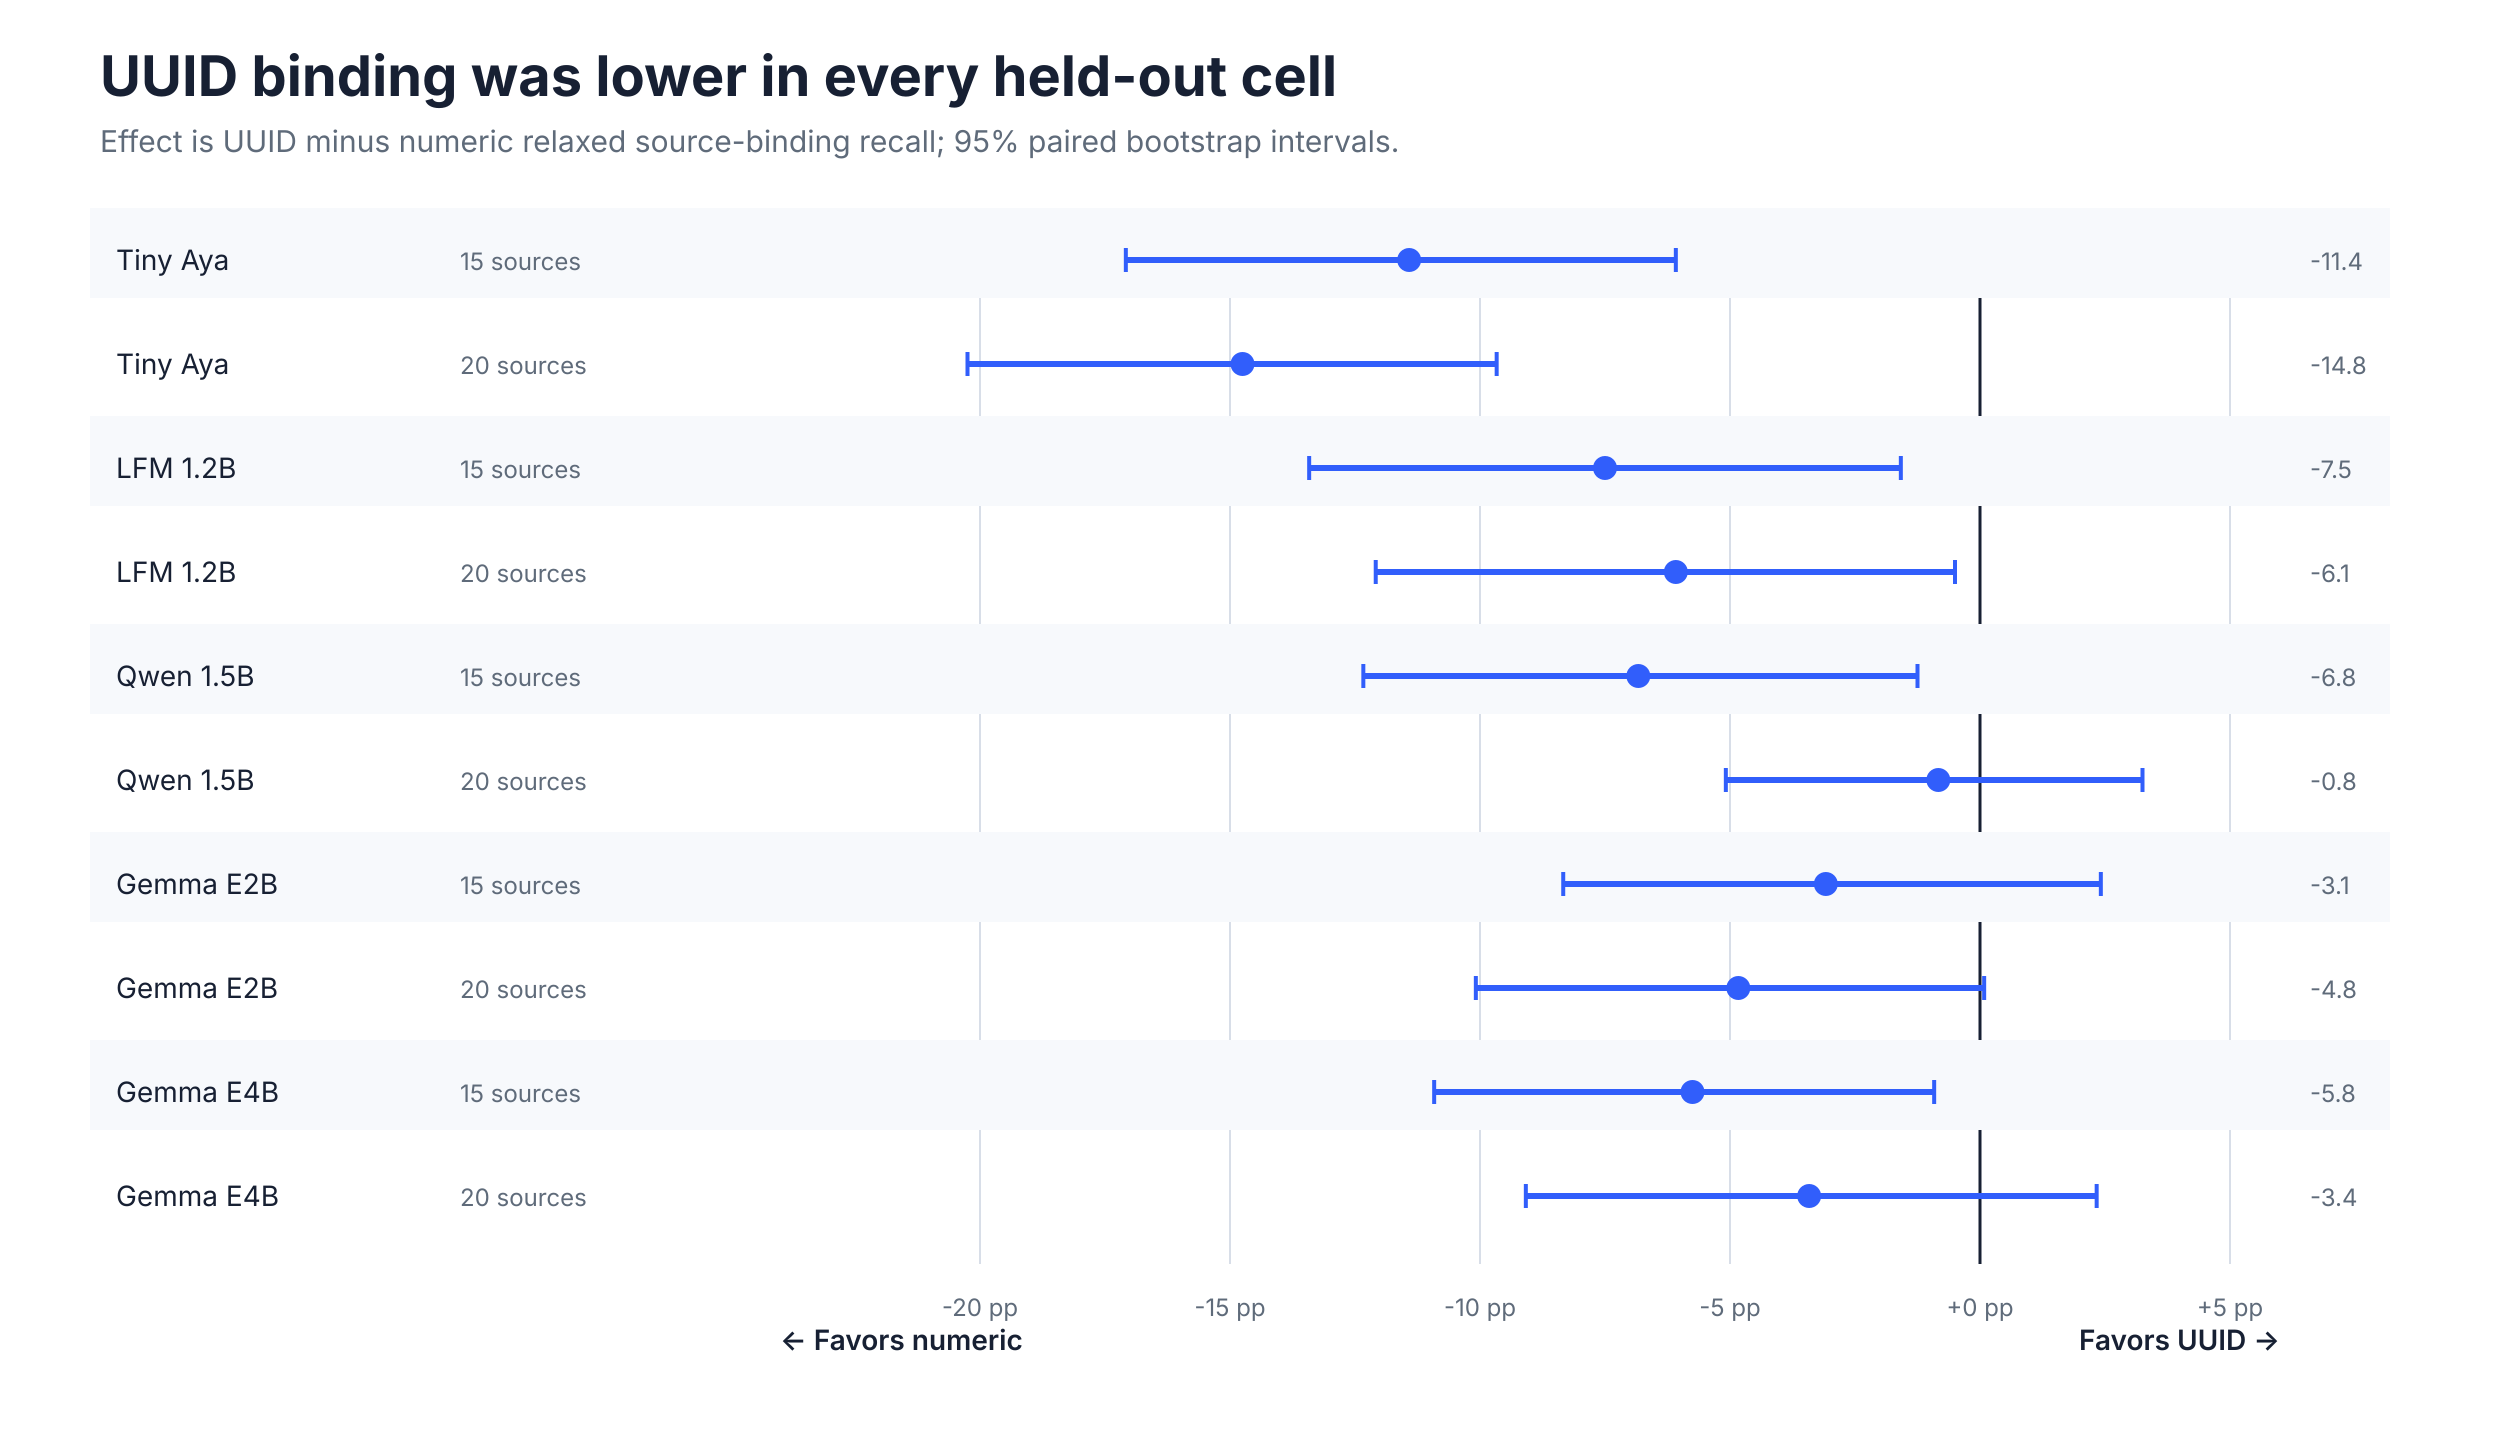
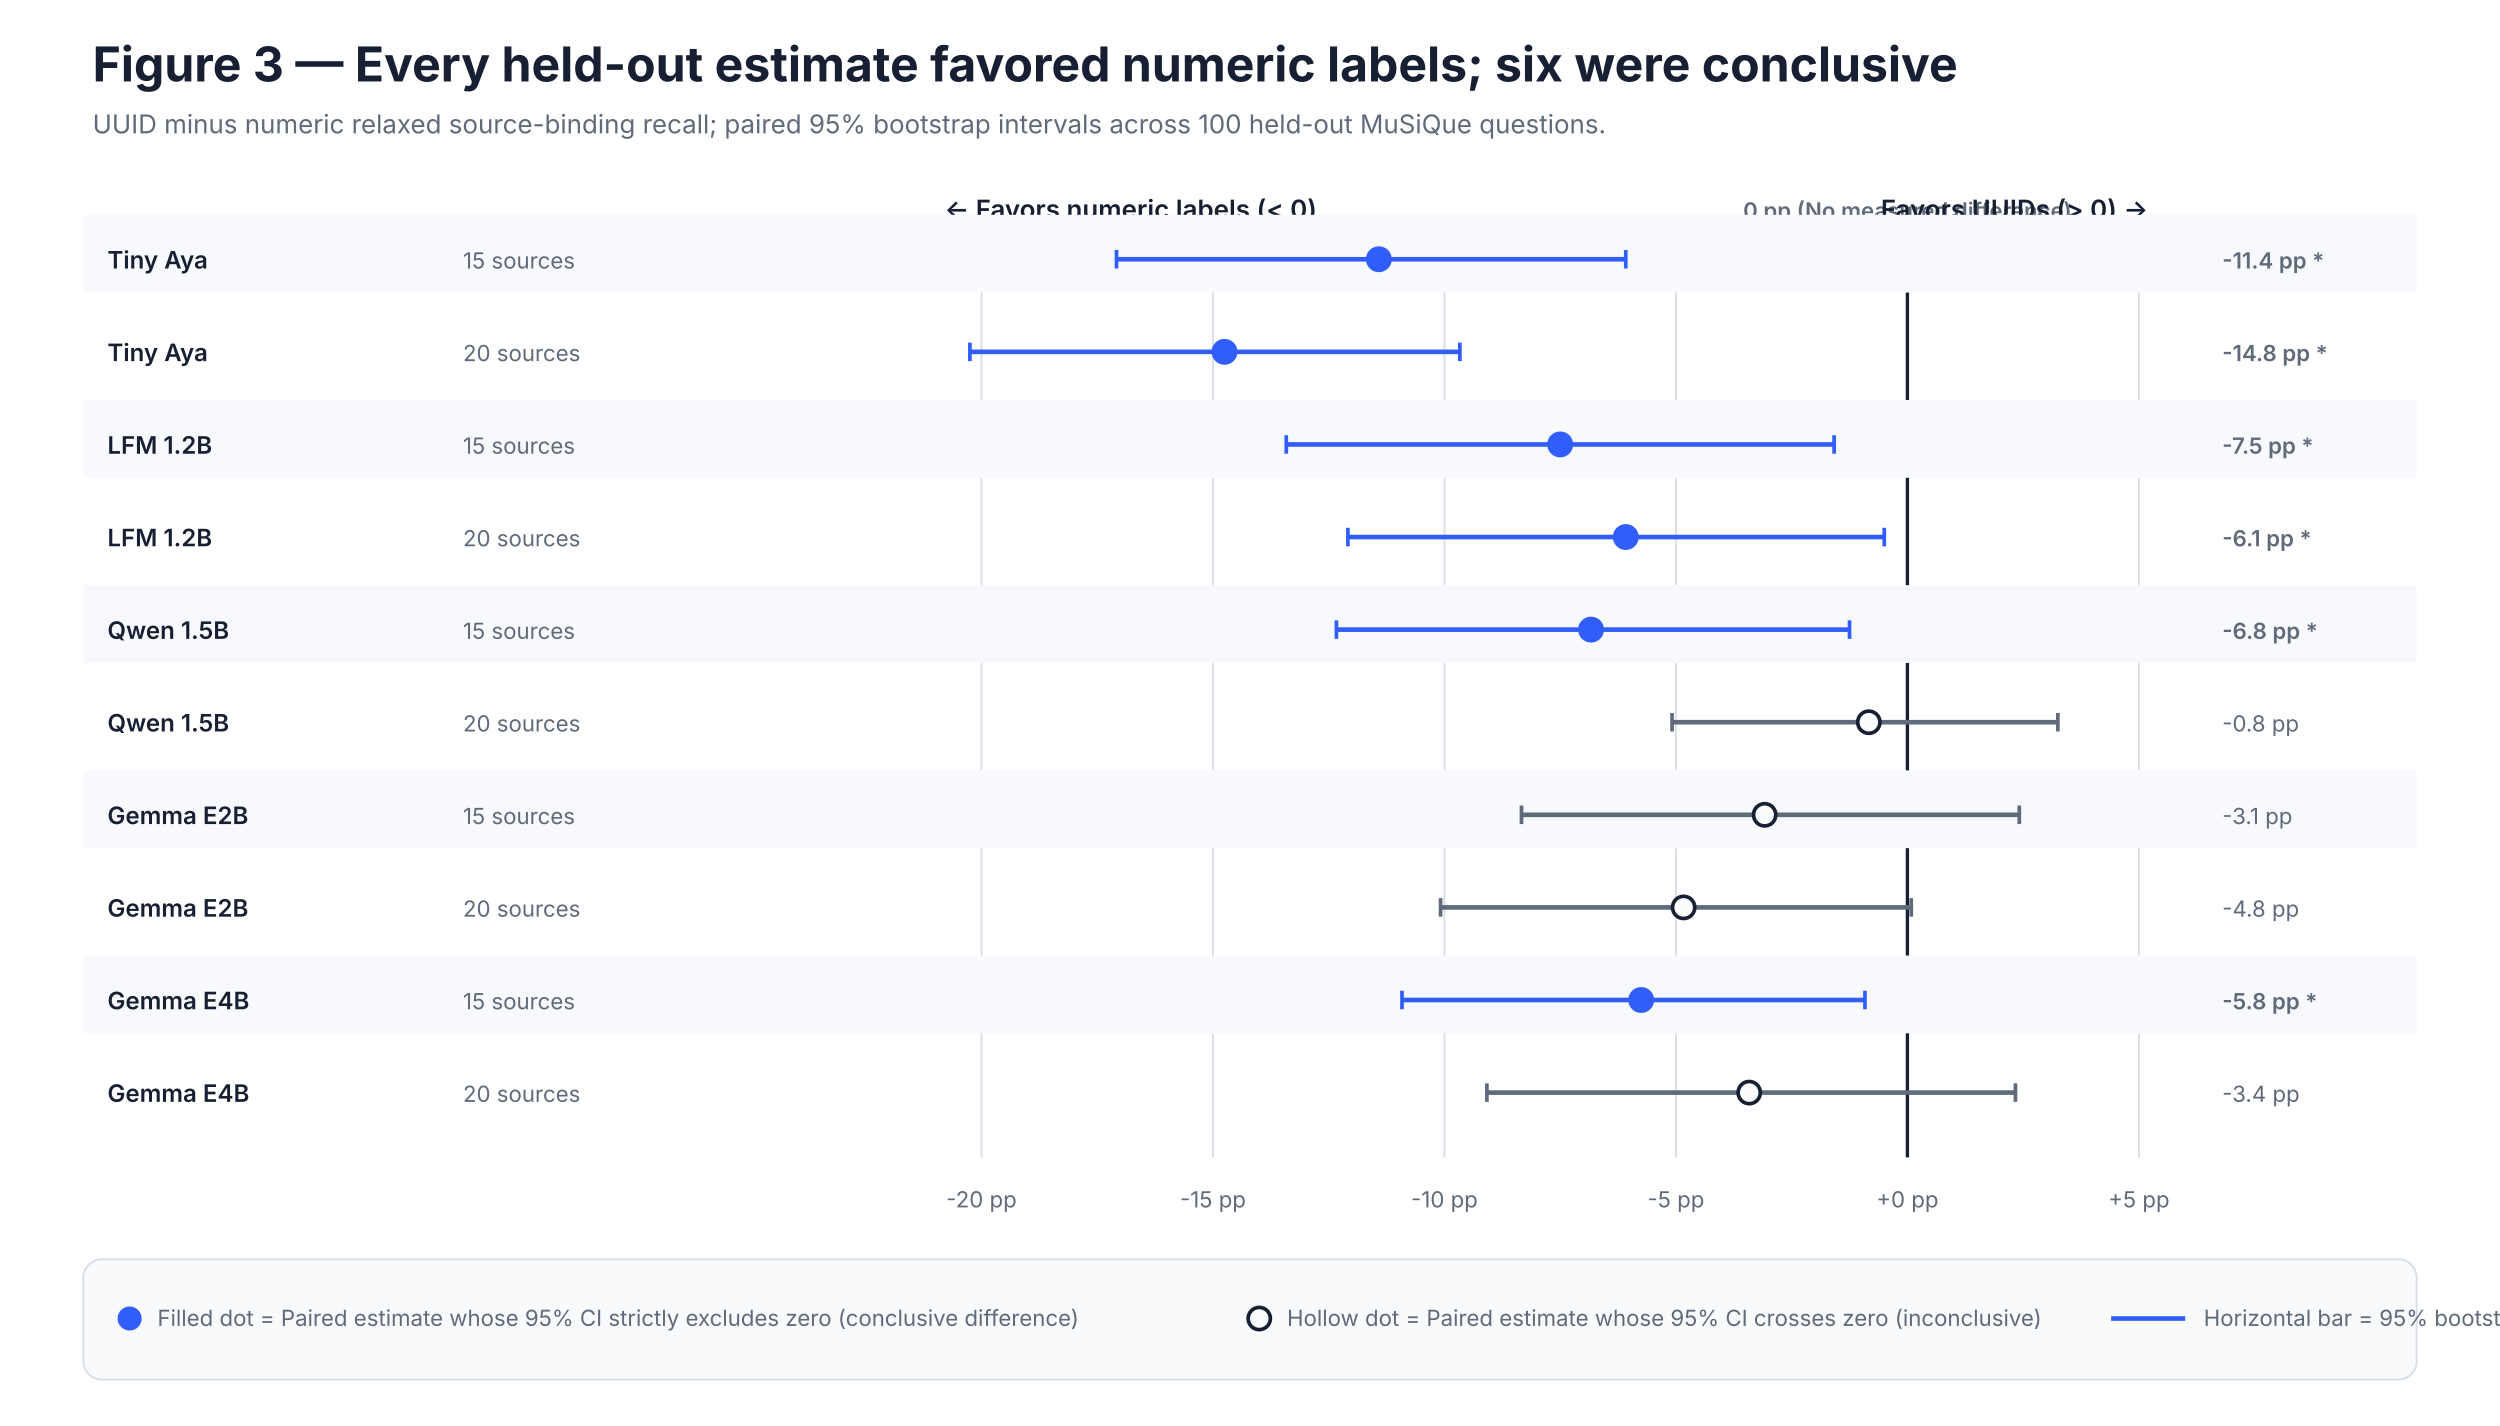
- <svg xmlns="http://www.w3.org/2000/svg" viewBox="0 0 1250 720" role="img" aria-labelledby="title desc">
+ <svg xmlns="http://www.w3.org/2000/svg" viewBox="0 0 1350 770" role="img" aria-labelledby="title desc">
  <style>
text{font-family:Inter,ui-sans-serif,system-ui,-apple-system,BlinkMacSystemFont,'Segoe UI',sans-serif;fill:#172033}
- .title{font-size:28px;font-weight:700}.subtitle{font-size:15px;fill:#5f6b7a}
- .label{font-size:14px;font-weight:600}.body{font-size:14px}.small{font-size:12px;fill:#5f6b7a}
- .mono{font-family:'SFMono-Regular',Consolas,'Liberation Mono',monospace;font-size:13px}
- .axis{stroke:#aeb8c8;stroke-width:1}.grid{stroke:#e5e9f0;stroke-width:1}.zero{stroke:#172033;stroke-width:1.4}
+ .title{font-size:26px;font-weight:700}.subtitle{font-size:14px;fill:#5f6b7a}
+ .label{font-size:14px;font-weight:600}.body{font-size:13px}.small{font-size:12px;fill:#5f6b7a}
+ .mono{font-family:'SFMono-Regular',Consolas,'Liberation Mono',monospace;font-size:12.5px}
+ .axis{stroke:#aeb8c8;stroke-width:1}.grid{stroke:#e5e9f0;stroke-width:1}.zero{stroke:#172033;stroke-width:1.5}
</style>
-   <text x="50" y="48" class="title" text-anchor="start">UUID binding was lower in every held-out cell</text>
-   <text x="50" y="76" class="subtitle" text-anchor="start">Effect is UUID minus numeric relaxed source-binding recall; 95% paired bootstrap intervals.</text>
-   <line x1="490.0" y1="112" x2="490.0" y2="632" stroke="#d8dee8" stroke-width="1" />
-   <text x="490.0" y="658" class="small" text-anchor="middle">-20 pp</text>
-   <line x1="615.0" y1="112" x2="615.0" y2="632" stroke="#d8dee8" stroke-width="1" />
-   <text x="615.0" y="658" class="small" text-anchor="middle">-15 pp</text>
-   <line x1="740.0" y1="112" x2="740.0" y2="632" stroke="#d8dee8" stroke-width="1" />
-   <text x="740.0" y="658" class="small" text-anchor="middle">-10 pp</text>
-   <line x1="865.0" y1="112" x2="865.0" y2="632" stroke="#d8dee8" stroke-width="1" />
-   <text x="865.0" y="658" class="small" text-anchor="middle">-5 pp</text>
-   <line x1="990.0" y1="112" x2="990.0" y2="632" stroke="#172033" stroke-width="1.5" />
-   <text x="990.0" y="658" class="small" text-anchor="middle">+0 pp</text>
-   <line x1="1115.0" y1="112" x2="1115.0" y2="632" stroke="#d8dee8" stroke-width="1" />
-   <text x="1115.0" y="658" class="small" text-anchor="middle">+5 pp</text>
-   <rect x="45" y="104" width="1150" height="45" fill="#f7f9fc" />
-   <text x="58" y="135" class="body" text-anchor="start">Tiny Aya</text>
-   <text x="230" y="135" class="small" text-anchor="start">15 sources</text>
-   <line x1="562.917" y1="130" x2="837.917" y2="130" stroke="#315efb" stroke-width="3" />
-   <line x1="562.917" y1="124" x2="562.917" y2="136" stroke="#315efb" stroke-width="2" />
-   <line x1="837.917" y1="124" x2="837.917" y2="136" stroke="#315efb" stroke-width="2" />
-   <circle cx="704.583" cy="130" r="6" fill="#315efb" stroke="none" stroke-width="1" />
-   <text x="1155" y="135" class="small" text-anchor="start">-11.4</text>
-   <text x="58" y="187" class="body" text-anchor="start">Tiny Aya</text>
-   <text x="230" y="187" class="small" text-anchor="start">20 sources</text>
-   <line x1="483.75" y1="182" x2="748.333" y2="182" stroke="#315efb" stroke-width="3" />
-   <line x1="483.75" y1="176" x2="483.75" y2="188" stroke="#315efb" stroke-width="2" />
-   <line x1="748.333" y1="176" x2="748.333" y2="188" stroke="#315efb" stroke-width="2" />
-   <circle cx="621.25" cy="182" r="6" fill="#315efb" stroke="none" stroke-width="1" />
-   <text x="1155" y="187" class="small" text-anchor="start">-14.8</text>
-   <rect x="45" y="208" width="1150" height="45" fill="#f7f9fc" />
-   <text x="58" y="239" class="body" text-anchor="start">LFM 1.2B</text>
-   <text x="230" y="239" class="small" text-anchor="start">15 sources</text>
-   <line x1="654.583" y1="234" x2="950.417" y2="234" stroke="#315efb" stroke-width="3" />
-   <line x1="654.583" y1="228" x2="654.583" y2="240" stroke="#315efb" stroke-width="2" />
-   <line x1="950.417" y1="228" x2="950.417" y2="240" stroke="#315efb" stroke-width="2" />
-   <circle cx="802.5" cy="234" r="6" fill="#315efb" stroke="none" stroke-width="1" />
-   <text x="1155" y="239" class="small" text-anchor="start">-7.5</text>
-   <text x="58" y="291" class="body" text-anchor="start">LFM 1.2B</text>
-   <text x="230" y="291" class="small" text-anchor="start">20 sources</text>
-   <line x1="687.865" y1="286" x2="977.5" y2="286" stroke="#315efb" stroke-width="3" />
-   <line x1="687.865" y1="280" x2="687.865" y2="292" stroke="#315efb" stroke-width="2" />
-   <line x1="977.5" y1="280" x2="977.5" y2="292" stroke="#315efb" stroke-width="2" />
-   <circle cx="837.917" cy="286" r="6" fill="#315efb" stroke="none" stroke-width="1" />
-   <text x="1155" y="291" class="small" text-anchor="start">-6.1</text>
-   <rect x="45" y="312" width="1150" height="45" fill="#f7f9fc" />
-   <text x="58" y="343" class="body" text-anchor="start">Qwen 1.5B</text>
-   <text x="230" y="343" class="small" text-anchor="start">15 sources</text>
-   <line x1="681.667" y1="338" x2="958.75" y2="338" stroke="#315efb" stroke-width="3" />
-   <line x1="681.667" y1="332" x2="681.667" y2="344" stroke="#315efb" stroke-width="2" />
-   <line x1="958.75" y1="332" x2="958.75" y2="344" stroke="#315efb" stroke-width="2" />
-   <circle cx="819.167" cy="338" r="6" fill="#315efb" stroke="none" stroke-width="1" />
-   <text x="1155" y="343" class="small" text-anchor="start">-6.8</text>
-   <text x="58" y="395" class="body" text-anchor="start">Qwen 1.5B</text>
-   <text x="230" y="395" class="small" text-anchor="start">20 sources</text>
-   <line x1="862.917" y1="390" x2="1071.25" y2="390" stroke="#315efb" stroke-width="3" />
-   <line x1="862.917" y1="384" x2="862.917" y2="396" stroke="#315efb" stroke-width="2" />
-   <line x1="1071.25" y1="384" x2="1071.25" y2="396" stroke="#315efb" stroke-width="2" />
-   <circle cx="969.167" cy="390" r="6" fill="#315efb" stroke="none" stroke-width="1" />
-   <text x="1155" y="395" class="small" text-anchor="start">-0.8</text>
-   <rect x="45" y="416" width="1150" height="45" fill="#f7f9fc" />
-   <text x="58" y="447" class="body" text-anchor="start">Gemma E2B</text>
-   <text x="230" y="447" class="small" text-anchor="start">15 sources</text>
-   <line x1="781.615" y1="442" x2="1050.417" y2="442" stroke="#315efb" stroke-width="3" />
-   <line x1="781.615" y1="436" x2="781.615" y2="448" stroke="#315efb" stroke-width="2" />
-   <line x1="1050.417" y1="436" x2="1050.417" y2="448" stroke="#315efb" stroke-width="2" />
-   <circle cx="912.917" cy="442" r="6" fill="#315efb" stroke="none" stroke-width="1" />
-   <text x="1155" y="447" class="small" text-anchor="start">-3.1</text>
-   <text x="58" y="499" class="body" text-anchor="start">Gemma E2B</text>
-   <text x="230" y="499" class="small" text-anchor="start">20 sources</text>
-   <line x1="737.917" y1="494" x2="992.083" y2="494" stroke="#315efb" stroke-width="3" />
-   <line x1="737.917" y1="488" x2="737.917" y2="500" stroke="#315efb" stroke-width="2" />
-   <line x1="992.083" y1="488" x2="992.083" y2="500" stroke="#315efb" stroke-width="2" />
-   <circle cx="869.167" cy="494" r="6" fill="#315efb" stroke="none" stroke-width="1" />
-   <text x="1155" y="499" class="small" text-anchor="start">-4.8</text>
-   <rect x="45" y="520" width="1150" height="45" fill="#f7f9fc" />
-   <text x="58" y="551" class="body" text-anchor="start">Gemma E4B</text>
-   <text x="230" y="551" class="small" text-anchor="start">15 sources</text>
-   <line x1="717.083" y1="546" x2="967.083" y2="546" stroke="#315efb" stroke-width="3" />
-   <line x1="717.083" y1="540" x2="717.083" y2="552" stroke="#315efb" stroke-width="2" />
-   <line x1="967.083" y1="540" x2="967.083" y2="552" stroke="#315efb" stroke-width="2" />
-   <circle cx="846.25" cy="546" r="6" fill="#315efb" stroke="none" stroke-width="1" />
-   <text x="1155" y="551" class="small" text-anchor="start">-5.8</text>
-   <text x="58" y="603" class="body" text-anchor="start">Gemma E4B</text>
-   <text x="230" y="603" class="small" text-anchor="start">20 sources</text>
-   <line x1="762.917" y1="598" x2="1048.333" y2="598" stroke="#315efb" stroke-width="3" />
-   <line x1="762.917" y1="592" x2="762.917" y2="604" stroke="#315efb" stroke-width="2" />
-   <line x1="1048.333" y1="592" x2="1048.333" y2="604" stroke="#315efb" stroke-width="2" />
-   <circle cx="904.583" cy="598" r="6" fill="#315efb" stroke="none" stroke-width="1" />
-   <text x="1155" y="603" class="small" text-anchor="start">-3.4</text>
-   <text x="390" y="675" class="label" text-anchor="start">← Favors numeric</text>
-   <text x="1140" y="675" class="label" text-anchor="end">Favors UUID →</text>
+   <text x="50" y="44" class="title" text-anchor="start">Figure 3 — Every held-out estimate favored numeric labels; six were conclusive</text>
+   <text x="50" y="72" class="subtitle" text-anchor="start">UUID minus numeric relaxed source-binding recall; paired 95% bootstrap intervals across 100 held-out MuSiQue questions.</text>
+   <line x1="530.0" y1="125" x2="530.0" y2="625" stroke="#d8dee8" stroke-width="1" />
+   <text x="530.0" y="652" class="small" text-anchor="middle">-20 pp</text>
+   <line x1="655.0" y1="125" x2="655.0" y2="625" stroke="#d8dee8" stroke-width="1" />
+   <text x="655.0" y="652" class="small" text-anchor="middle">-15 pp</text>
+   <line x1="780.0" y1="125" x2="780.0" y2="625" stroke="#d8dee8" stroke-width="1" />
+   <text x="780.0" y="652" class="small" text-anchor="middle">-10 pp</text>
+   <line x1="905.0" y1="125" x2="905.0" y2="625" stroke="#d8dee8" stroke-width="1" />
+   <text x="905.0" y="652" class="small" text-anchor="middle">-5 pp</text>
+   <line x1="1030.0" y1="125" x2="1030.0" y2="625" stroke="#172033" stroke-width="1.8" />
+   <text x="1030.0" y="652" class="small" text-anchor="middle">+0 pp</text>
+   <line x1="1155.0" y1="125" x2="1155.0" y2="625" stroke="#d8dee8" stroke-width="1" />
+   <text x="1155.0" y="652" class="small" text-anchor="middle">+5 pp</text>
+   <text x="1030.0" y="118" class="small" text-anchor="middle" font-weight="600">0 pp (No measured difference)</text>
+   <text x="510" y="118" class="label" text-anchor="start" fill="#315efb">← Favors numeric labels (&lt; 0)</text>
+   <text x="1160" y="118" class="label" text-anchor="end" fill="#5f6b7a">Favors UUIDs (&gt; 0) →</text>
+   <rect x="45" y="116" width="1260" height="42" fill="#f7f9fc" />
+   <text x="58" y="145" class="body" text-anchor="start" font-weight="600">Tiny Aya</text>
+   <text x="250" y="145" class="small" text-anchor="start">15 sources</text>
+   <line x1="602.917" y1="140" x2="877.917" y2="140" stroke="#315efb" stroke-width="2.5" />
+   <line x1="602.917" y1="135" x2="602.917" y2="145" stroke="#315efb" stroke-width="2" />
+   <line x1="877.917" y1="135" x2="877.917" y2="145" stroke="#315efb" stroke-width="2" />
+   <circle cx="744.583" cy="140" r="6" fill="#315efb" stroke="#315efb" stroke-width="2" />
+   <text x="1200" y="145" class="small" text-anchor="start" fill="#172033" font-weight="600">-11.4 pp *</text>
+   <text x="58" y="195" class="body" text-anchor="start" font-weight="600">Tiny Aya</text>
+   <text x="250" y="195" class="small" text-anchor="start">20 sources</text>
+   <line x1="523.75" y1="190" x2="788.333" y2="190" stroke="#315efb" stroke-width="2.5" />
+   <line x1="523.75" y1="185" x2="523.75" y2="195" stroke="#315efb" stroke-width="2" />
+   <line x1="788.333" y1="185" x2="788.333" y2="195" stroke="#315efb" stroke-width="2" />
+   <circle cx="661.25" cy="190" r="6" fill="#315efb" stroke="#315efb" stroke-width="2" />
+   <text x="1200" y="195" class="small" text-anchor="start" fill="#172033" font-weight="600">-14.8 pp *</text>
+   <rect x="45" y="216" width="1260" height="42" fill="#f7f9fc" />
+   <text x="58" y="245" class="body" text-anchor="start" font-weight="600">LFM 1.2B</text>
+   <text x="250" y="245" class="small" text-anchor="start">15 sources</text>
+   <line x1="694.583" y1="240" x2="990.417" y2="240" stroke="#315efb" stroke-width="2.5" />
+   <line x1="694.583" y1="235" x2="694.583" y2="245" stroke="#315efb" stroke-width="2" />
+   <line x1="990.417" y1="235" x2="990.417" y2="245" stroke="#315efb" stroke-width="2" />
+   <circle cx="842.5" cy="240" r="6" fill="#315efb" stroke="#315efb" stroke-width="2" />
+   <text x="1200" y="245" class="small" text-anchor="start" fill="#172033" font-weight="600">-7.5 pp *</text>
+   <text x="58" y="295" class="body" text-anchor="start" font-weight="600">LFM 1.2B</text>
+   <text x="250" y="295" class="small" text-anchor="start">20 sources</text>
+   <line x1="727.865" y1="290" x2="1017.5" y2="290" stroke="#315efb" stroke-width="2.5" />
+   <line x1="727.865" y1="285" x2="727.865" y2="295" stroke="#315efb" stroke-width="2" />
+   <line x1="1017.5" y1="285" x2="1017.5" y2="295" stroke="#315efb" stroke-width="2" />
+   <circle cx="877.917" cy="290" r="6" fill="#315efb" stroke="#315efb" stroke-width="2" />
+   <text x="1200" y="295" class="small" text-anchor="start" fill="#172033" font-weight="600">-6.1 pp *</text>
+   <rect x="45" y="316" width="1260" height="42" fill="#f7f9fc" />
+   <text x="58" y="345" class="body" text-anchor="start" font-weight="600">Qwen 1.5B</text>
+   <text x="250" y="345" class="small" text-anchor="start">15 sources</text>
+   <line x1="721.667" y1="340" x2="998.75" y2="340" stroke="#315efb" stroke-width="2.5" />
+   <line x1="721.667" y1="335" x2="721.667" y2="345" stroke="#315efb" stroke-width="2" />
+   <line x1="998.75" y1="335" x2="998.75" y2="345" stroke="#315efb" stroke-width="2" />
+   <circle cx="859.167" cy="340" r="6" fill="#315efb" stroke="#315efb" stroke-width="2" />
+   <text x="1200" y="345" class="small" text-anchor="start" fill="#172033" font-weight="600">-6.8 pp *</text>
+   <text x="58" y="395" class="body" text-anchor="start" font-weight="600">Qwen 1.5B</text>
+   <text x="250" y="395" class="small" text-anchor="start">20 sources</text>
+   <line x1="902.917" y1="390" x2="1111.25" y2="390" stroke="#5f6b7a" stroke-width="2.5" />
+   <line x1="902.917" y1="385" x2="902.917" y2="395" stroke="#5f6b7a" stroke-width="2" />
+   <line x1="1111.25" y1="385" x2="1111.25" y2="395" stroke="#5f6b7a" stroke-width="2" />
+   <circle cx="1009.167" cy="390" r="6" fill="#fbfcfe" stroke="#172033" stroke-width="2" />
+   <text x="1200" y="395" class="small" text-anchor="start" fill="#5f6b7a" font-weight="normal">-0.8 pp</text>
+   <rect x="45" y="416" width="1260" height="42" fill="#f7f9fc" />
+   <text x="58" y="445" class="body" text-anchor="start" font-weight="600">Gemma E2B</text>
+   <text x="250" y="445" class="small" text-anchor="start">15 sources</text>
+   <line x1="821.615" y1="440" x2="1090.417" y2="440" stroke="#5f6b7a" stroke-width="2.5" />
+   <line x1="821.615" y1="435" x2="821.615" y2="445" stroke="#5f6b7a" stroke-width="2" />
+   <line x1="1090.417" y1="435" x2="1090.417" y2="445" stroke="#5f6b7a" stroke-width="2" />
+   <circle cx="952.917" cy="440" r="6" fill="#fbfcfe" stroke="#172033" stroke-width="2" />
+   <text x="1200" y="445" class="small" text-anchor="start" fill="#5f6b7a" font-weight="normal">-3.1 pp</text>
+   <text x="58" y="495" class="body" text-anchor="start" font-weight="600">Gemma E2B</text>
+   <text x="250" y="495" class="small" text-anchor="start">20 sources</text>
+   <line x1="777.917" y1="490" x2="1032.083" y2="490" stroke="#5f6b7a" stroke-width="2.5" />
+   <line x1="777.917" y1="485" x2="777.917" y2="495" stroke="#5f6b7a" stroke-width="2" />
+   <line x1="1032.083" y1="485" x2="1032.083" y2="495" stroke="#5f6b7a" stroke-width="2" />
+   <circle cx="909.167" cy="490" r="6" fill="#fbfcfe" stroke="#172033" stroke-width="2" />
+   <text x="1200" y="495" class="small" text-anchor="start" fill="#5f6b7a" font-weight="normal">-4.8 pp</text>
+   <rect x="45" y="516" width="1260" height="42" fill="#f7f9fc" />
+   <text x="58" y="545" class="body" text-anchor="start" font-weight="600">Gemma E4B</text>
+   <text x="250" y="545" class="small" text-anchor="start">15 sources</text>
+   <line x1="757.083" y1="540" x2="1007.083" y2="540" stroke="#315efb" stroke-width="2.5" />
+   <line x1="757.083" y1="535" x2="757.083" y2="545" stroke="#315efb" stroke-width="2" />
+   <line x1="1007.083" y1="535" x2="1007.083" y2="545" stroke="#315efb" stroke-width="2" />
+   <circle cx="886.25" cy="540" r="6" fill="#315efb" stroke="#315efb" stroke-width="2" />
+   <text x="1200" y="545" class="small" text-anchor="start" fill="#172033" font-weight="600">-5.8 pp *</text>
+   <text x="58" y="595" class="body" text-anchor="start" font-weight="600">Gemma E4B</text>
+   <text x="250" y="595" class="small" text-anchor="start">20 sources</text>
+   <line x1="802.917" y1="590" x2="1088.333" y2="590" stroke="#5f6b7a" stroke-width="2.5" />
+   <line x1="802.917" y1="585" x2="802.917" y2="595" stroke="#5f6b7a" stroke-width="2" />
+   <line x1="1088.333" y1="585" x2="1088.333" y2="595" stroke="#5f6b7a" stroke-width="2" />
+   <circle cx="944.583" cy="590" r="6" fill="#fbfcfe" stroke="#172033" stroke-width="2" />
+   <text x="1200" y="595" class="small" text-anchor="start" fill="#5f6b7a" font-weight="normal">-3.4 pp</text>
+   <rect x="45" y="680" width="1260" height="65" rx="10" fill="#f8fafc" stroke="#d8dee8" stroke-width="1" />
+   <circle cx="70" cy="712" r="6" fill="#315efb" stroke="#315efb" stroke-width="1" />
+   <text x="85" y="716" class="small" text-anchor="start">Filled dot = Paired estimate whose 95% CI strictly excludes zero (conclusive difference)</text>
+   <circle cx="680" cy="712" r="6" fill="#fbfcfe" stroke="#172033" stroke-width="2" />
+   <text x="695" y="716" class="small" text-anchor="start">Hollow dot = Paired estimate whose 95% CI crosses zero (inconclusive)</text>
+   <line x1="1140" y1="712" x2="1180" y2="712" stroke="#315efb" stroke-width="2.5" />
+   <text x="1190" y="716" class="small" text-anchor="start">Horizontal bar = 95% bootstrap CI</text>
</svg>
